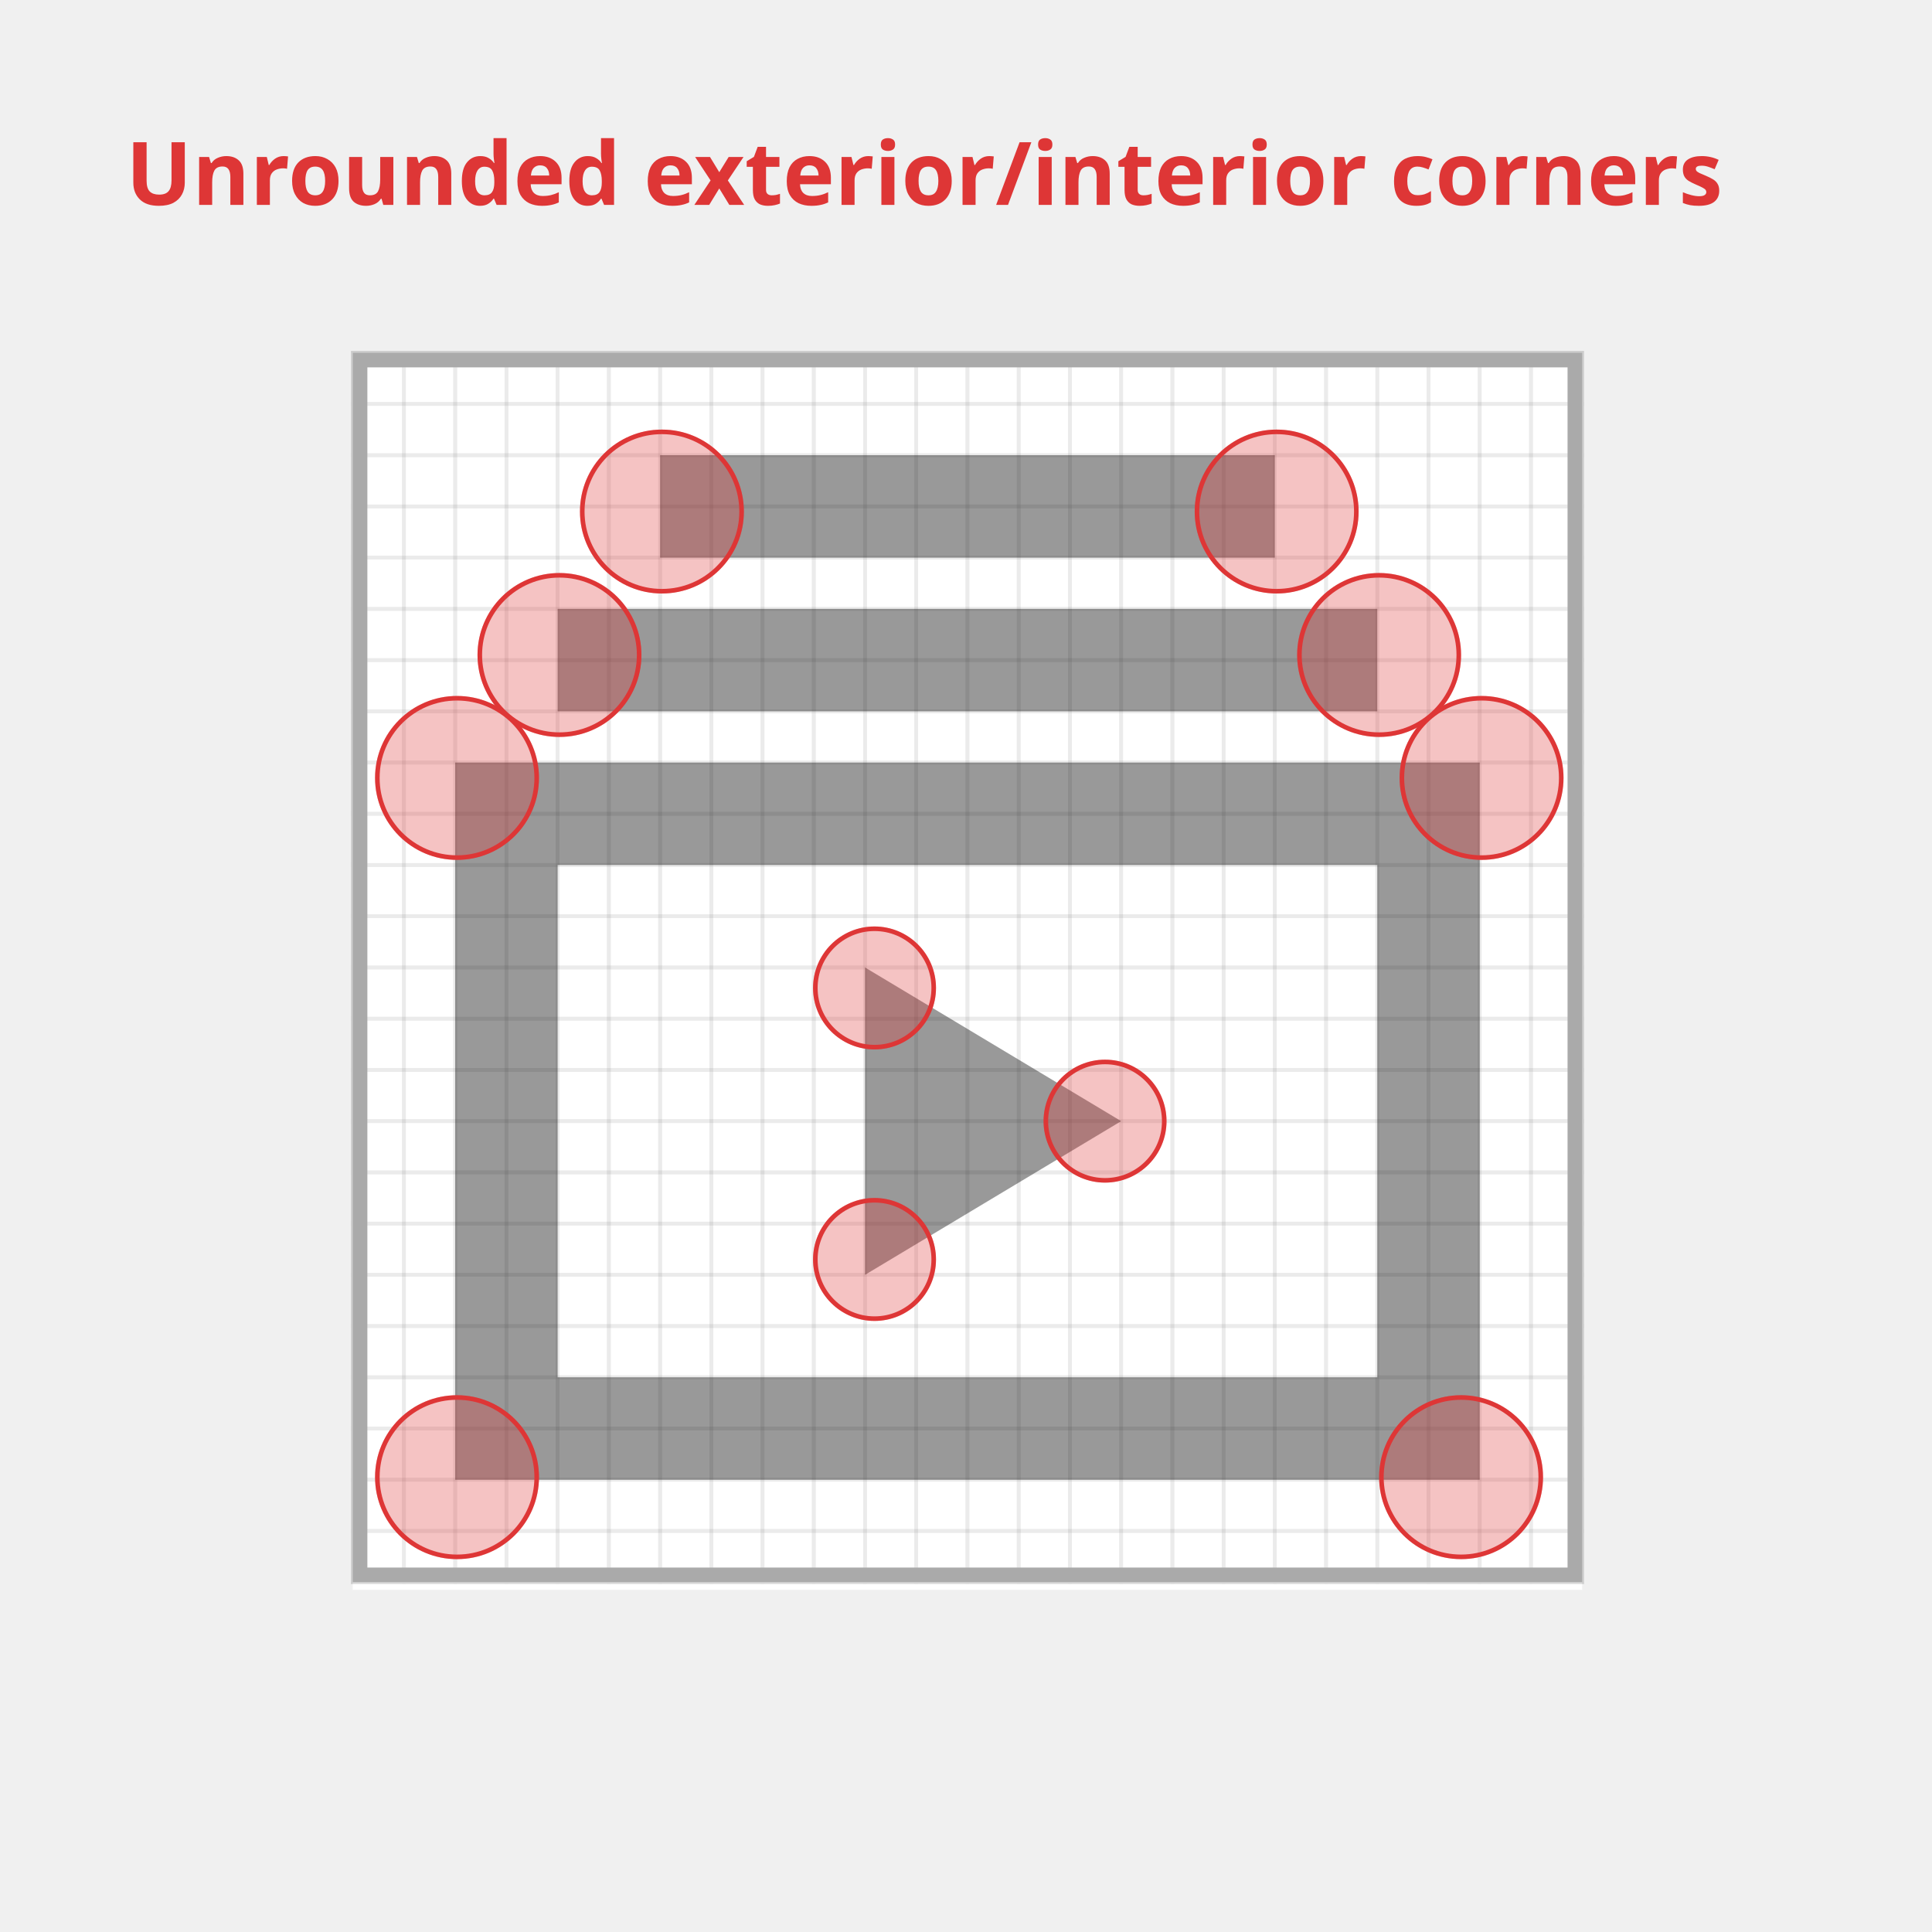
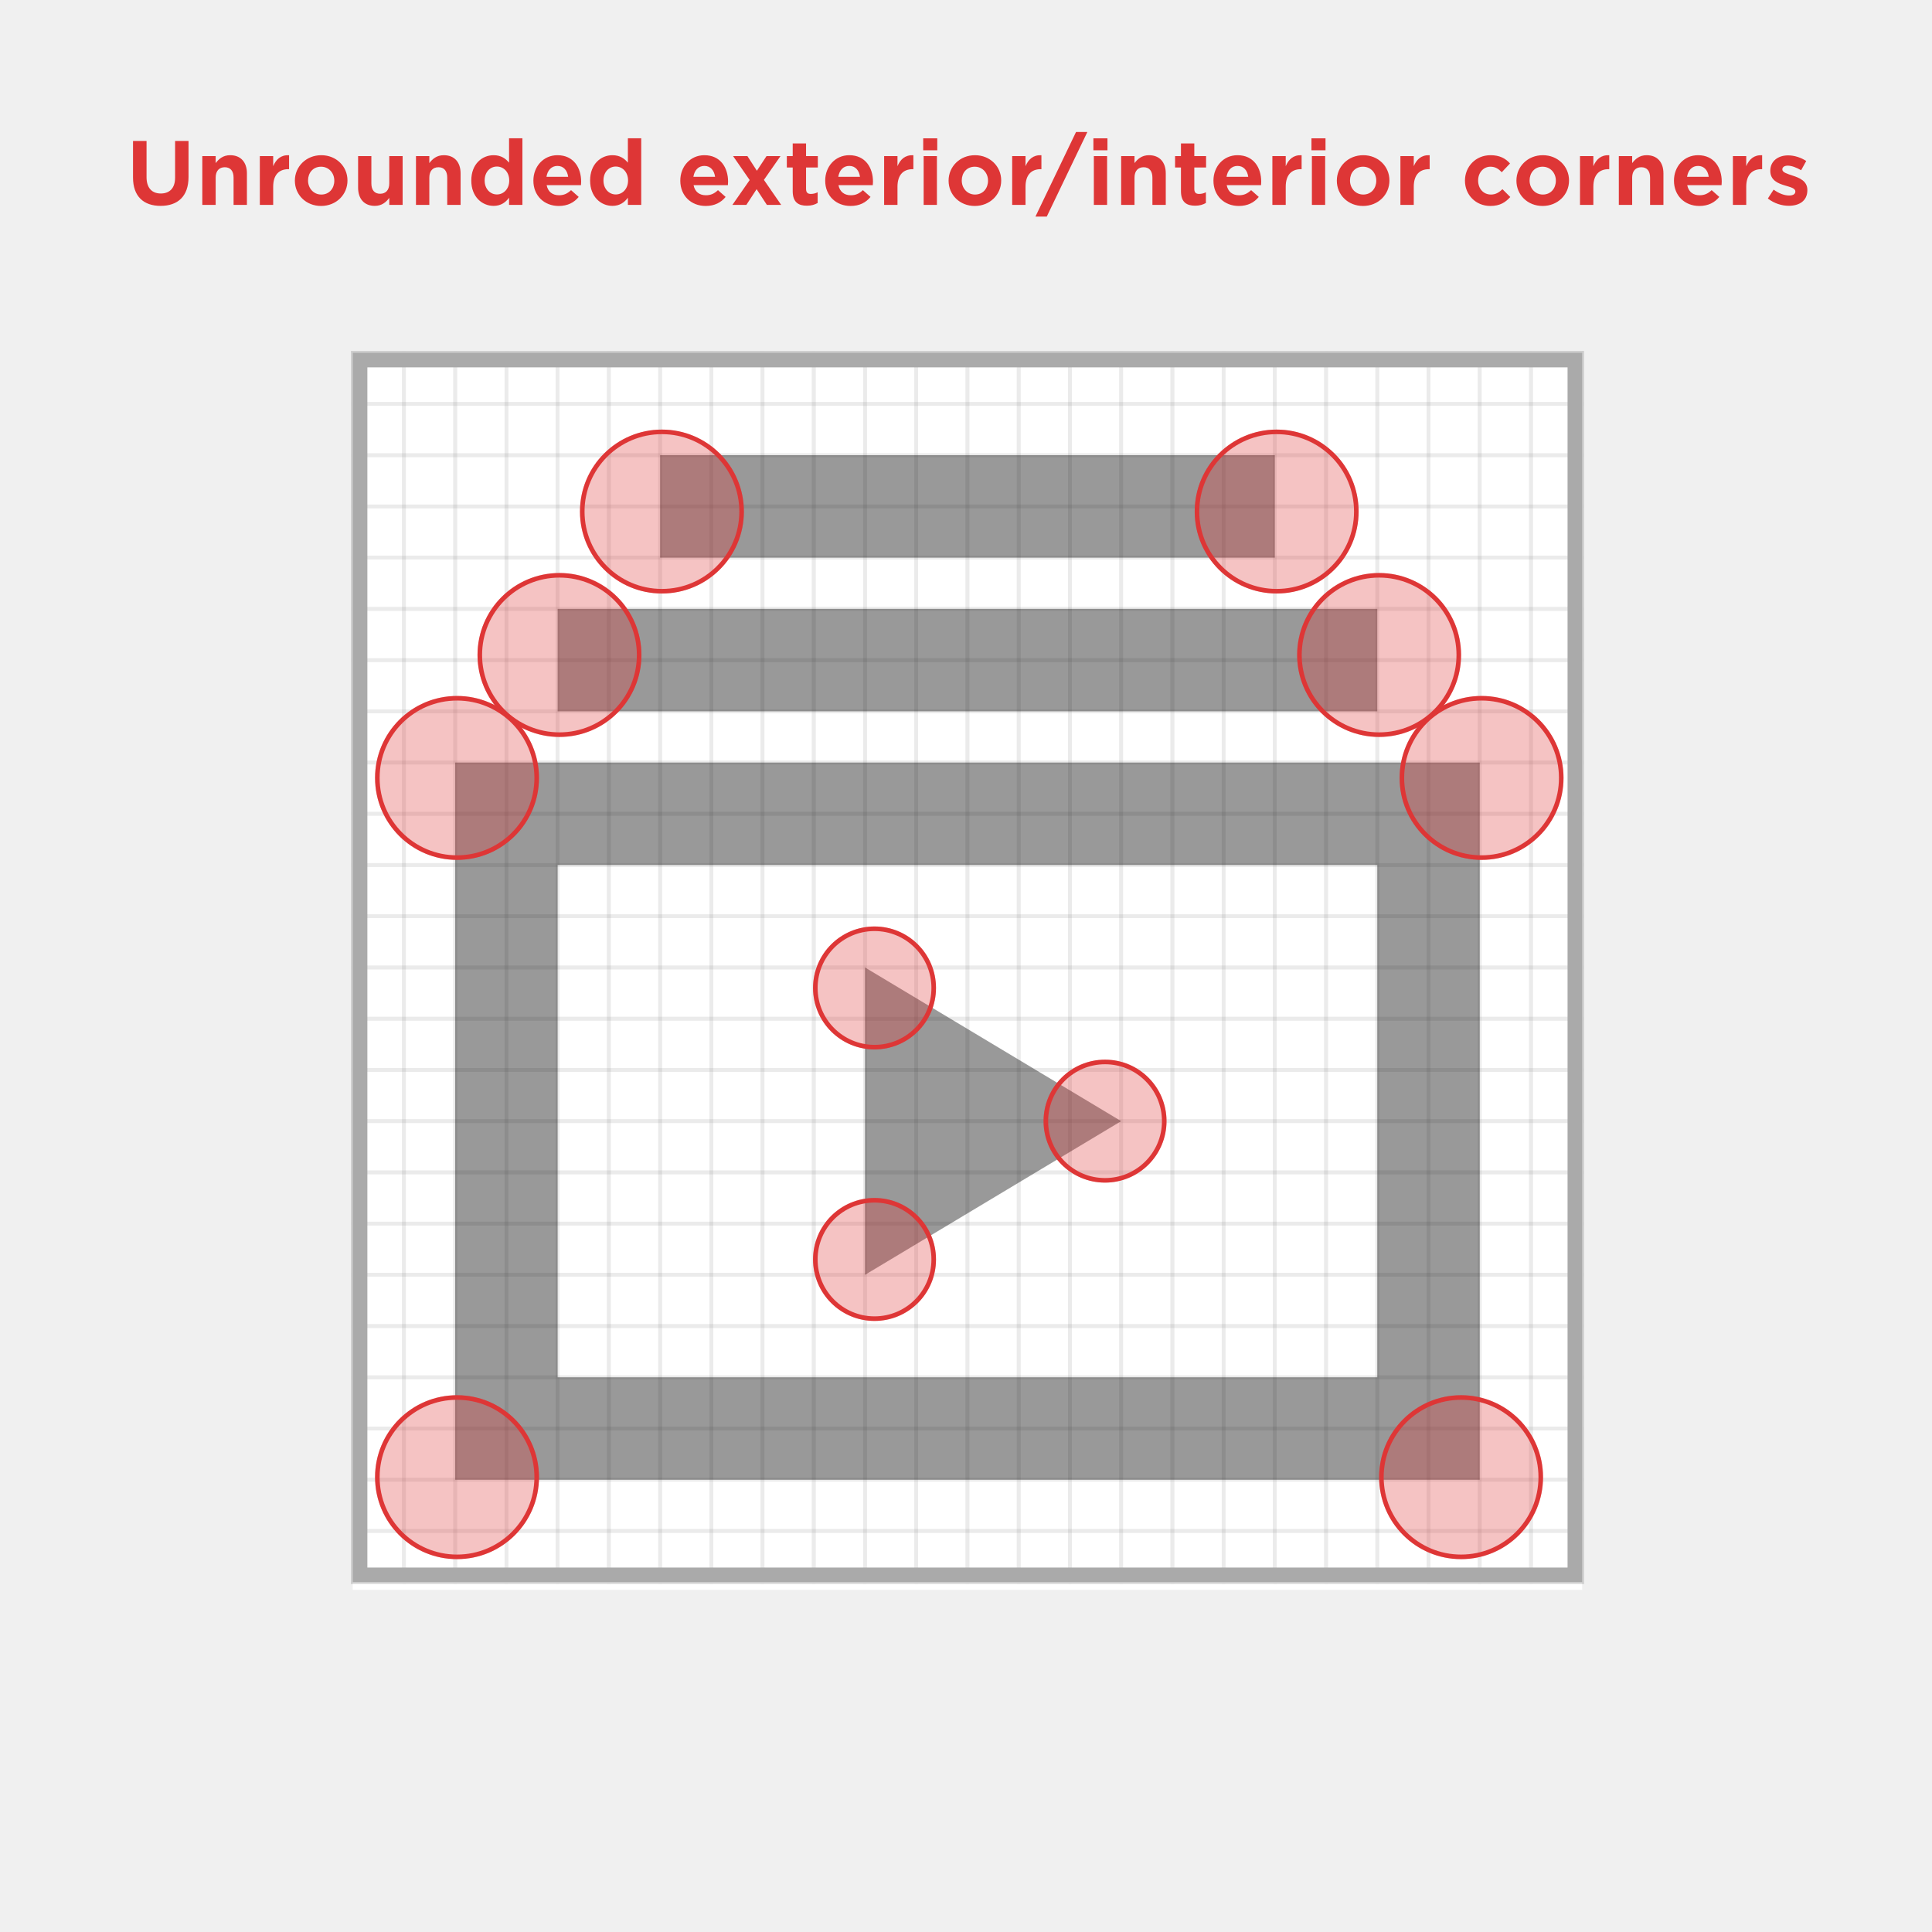
- <svg xmlns="http://www.w3.org/2000/svg" xmlns:xlink="http://www.w3.org/1999/xlink" width="264px" height="264px" viewBox="0 0 264 264" version="1.1">
+ <svg xmlns="http://www.w3.org/2000/svg" xmlns:xlink="http://www.w3.org/1999/xlink" width="264" height="264" viewBox="0 0 264 264">
  <defs>
-     <circle id="path-1" cx="158.45" cy="53.9" r="11.2" />
-     <circle id="path-2" cx="74.45" cy="53.9" r="11.2" />
-     <circle id="path-3" cx="60.45" cy="73.5" r="11.2" />
-     <circle id="path-4" cx="172.45" cy="73.5" r="11.2" />
-     <circle id="path-5" cx="186.45" cy="90.3" r="11.2" />
-     <circle id="path-6" cx="135" cy="137.2" r="8.4" />
-     <circle id="path-7" cx="103.5" cy="156.1" r="8.4" />
-     <circle id="path-8" cx="103.5" cy="119" r="8.4" />
-     <circle id="path-9" cx="46.45" cy="90.3" r="11.2" />
-     <circle id="path-10" cx="183.65" cy="185.85" r="11.2" />
-     <circle id="path-11" cx="46.45" cy="185.85" r="11.2" />
+     <circle id="avoid--5-a" cx="158.45" cy="53.9" r="11.2" />
+     <circle id="avoid--5-b" cx="74.45" cy="53.9" r="11.2" />
+     <circle id="avoid--5-c" cx="60.45" cy="73.5" r="11.2" />
+     <circle id="avoid--5-d" cx="172.45" cy="73.5" r="11.2" />
+     <circle id="avoid--5-e" cx="186.45" cy="90.3" r="11.2" />
+     <circle id="avoid--5-f" cx="135" cy="137.2" r="8.4" />
+     <circle id="avoid--5-g" cx="103.5" cy="156.1" r="8.4" />
+     <circle id="avoid--5-h" cx="103.5" cy="119" r="8.4" />
+     <circle id="avoid--5-i" cx="46.45" cy="90.3" r="11.2" />
+     <circle id="avoid--5-j" cx="183.65" cy="185.85" r="11.2" />
+     <circle id="avoid--5-k" cx="46.45" cy="185.85" r="11.2" />
  </defs>
-   <g id="Page-1" stroke="none" stroke-width="1" fill="none" fill-rule="evenodd">
-     <g id="Avoid-5">
-       <g id="Icon-Grid---Base---Zoomed" transform="translate(48.2, 48.2)">
-         <g id="Grid">
-           <rect id="Rectangle" fill="#FFFFFF" x="0" y="0" width="168" height="169.05" />
-           <g id="pixels" opacity="0.4" stroke="#000000" stroke-width="0.5">
-             <g id="Group" opacity="0.2">
-               <rect id="Rectangle-3" x="161" y="0" width="7" height="168" />
-               <rect id="Rectangle-3" x="154" y="0" width="7" height="168" />
-               <rect id="Rectangle-3" x="147" y="0" width="7" height="168" />
-               <rect id="Rectangle-3" x="140" y="0" width="7" height="168" />
-               <rect id="Rectangle-3" x="133" y="0" width="7" height="168" />
-               <rect id="Rectangle-3" x="126" y="0" width="7" height="168" />
-               <rect id="Rectangle-3" x="119" y="0" width="7" height="168" />
-               <rect id="Rectangle-3" x="112" y="0" width="7" height="168" />
-               <rect id="Rectangle-3" x="105" y="0" width="7" height="168" />
-               <rect id="Rectangle-3" x="98" y="0" width="7" height="168" />
-               <rect id="Rectangle-3" x="91" y="0" width="7" height="168" />
-               <rect id="Rectangle-3" x="84" y="0" width="7" height="168" />
-               <rect id="Rectangle-3" x="77" y="0" width="7" height="168" />
-               <rect id="Rectangle-3" x="70" y="0" width="7" height="168" />
-               <rect id="Rectangle-3" x="63" y="0" width="7" height="168" />
-               <rect id="Rectangle-3" x="56" y="0" width="7" height="168" />
-               <rect id="Rectangle-3" x="49" y="0" width="7" height="168" />
-               <rect id="Rectangle-3" x="42" y="0" width="7" height="168" />
-               <rect id="Rectangle-3" x="35" y="0" width="7" height="168" />
-               <rect id="Rectangle-3" x="28" y="0" width="7" height="168" />
-               <rect id="Rectangle-3" x="21" y="0" width="7" height="168" />
-               <rect id="Rectangle-3" x="14" y="0" width="7" height="168" />
-               <rect id="Rectangle-3" x="7" y="0" width="7" height="168" />
-               <rect id="Rectangle-3" x="0" y="0" width="7" height="168" />
-             </g>
-             <g id="Group" opacity="0.2" transform="translate(84, 84) rotate(90) translate(-84, -84) ">
-               <rect id="Rectangle-3" x="161" y="0" width="7" height="168" />
-               <rect id="Rectangle-3" x="154" y="0" width="7" height="168" />
-               <rect id="Rectangle-3" x="147" y="0" width="7" height="168" />
-               <rect id="Rectangle-3" x="140" y="0" width="7" height="168" />
-               <rect id="Rectangle-3" x="133" y="0" width="7" height="168" />
-               <rect id="Rectangle-3" x="126" y="0" width="7" height="168" />
-               <rect id="Rectangle-3" x="119" y="0" width="7" height="168" />
-               <rect id="Rectangle-3" x="112" y="0" width="7" height="168" />
-               <rect id="Rectangle-3" x="105" y="0" width="7" height="168" />
-               <rect id="Rectangle-3" x="98" y="0" width="7" height="168" />
-               <rect id="Rectangle-3" x="91" y="0" width="7" height="168" />
-               <rect id="Rectangle-3" x="84" y="0" width="7" height="168" />
-               <rect id="Rectangle-3" x="77" y="0" width="7" height="168" />
-               <rect id="Rectangle-3" x="70" y="0" width="7" height="168" />
-               <rect id="Rectangle-3" x="63" y="0" width="7" height="168" />
-               <rect id="Rectangle-3" x="56" y="0" width="7" height="168" />
-               <rect id="Rectangle-3" x="49" y="0" width="7" height="168" />
-               <rect id="Rectangle-3" x="42" y="0" width="7" height="168" />
-               <rect id="Rectangle-3" x="35" y="0" width="7" height="168" />
-               <rect id="Rectangle-3" x="28" y="0" width="7" height="168" />
-               <rect id="Rectangle-3" x="21" y="0" width="7" height="168" />
-               <rect id="Rectangle-3" x="14" y="0" width="7" height="168" />
-               <rect id="Rectangle-3" x="7" y="0" width="7" height="168" />
-               <rect id="Rectangle-3" x="0" y="0" width="7" height="168" />
-             </g>
-           </g>
-           <rect id="bounds" stroke="#AAAAAA" stroke-width="2" x="1" y="1" width="166" height="166" />
+   <g fill="none" fill-rule="evenodd">
+     <g transform="translate(48.2 48.2)">
+       <rect width="168" height="169.05" fill="#FFF" />
+       <g stroke="#000" stroke-width=".5" opacity=".4">
+         <g opacity=".2">
+           <rect width="7" height="168" x="161" />
+           <rect width="7" height="168" x="154" />
+           <rect width="7" height="168" x="147" />
+           <rect width="7" height="168" x="140" />
+           <rect width="7" height="168" x="133" />
+           <rect width="7" height="168" x="126" />
+           <rect width="7" height="168" x="119" />
+           <rect width="7" height="168" x="112" />
+           <rect width="7" height="168" x="105" />
+           <rect width="7" height="168" x="98" />
+           <rect width="7" height="168" x="91" />
+           <rect width="7" height="168" x="84" />
+           <rect width="7" height="168" x="77" />
+           <rect width="7" height="168" x="70" />
+           <rect width="7" height="168" x="63" />
+           <rect width="7" height="168" x="56" />
+           <rect width="7" height="168" x="49" />
+           <rect width="7" height="168" x="42" />
+           <rect width="7" height="168" x="35" />
+           <rect width="7" height="168" x="28" />
+           <rect width="7" height="168" x="21" />
+           <rect width="7" height="168" x="14" />
+           <rect width="7" height="168" x="7" />
+           <rect width="7" height="168" />
+         </g>
+         <g opacity=".2" transform="rotate(90 84 84)">
+           <rect width="7" height="168" x="161" />
+           <rect width="7" height="168" x="154" />
+           <rect width="7" height="168" x="147" />
+           <rect width="7" height="168" x="140" />
+           <rect width="7" height="168" x="133" />
+           <rect width="7" height="168" x="126" />
+           <rect width="7" height="168" x="119" />
+           <rect width="7" height="168" x="112" />
+           <rect width="7" height="168" x="105" />
+           <rect width="7" height="168" x="98" />
+           <rect width="7" height="168" x="91" />
+           <rect width="7" height="168" x="84" />
+           <rect width="7" height="168" x="77" />
+           <rect width="7" height="168" x="70" />
+           <rect width="7" height="168" x="63" />
+           <rect width="7" height="168" x="56" />
+           <rect width="7" height="168" x="49" />
+           <rect width="7" height="168" x="42" />
+           <rect width="7" height="168" x="35" />
+           <rect width="7" height="168" x="28" />
+           <rect width="7" height="168" x="21" />
+           <rect width="7" height="168" x="14" />
+           <rect width="7" height="168" x="7" />
+           <rect width="7" height="168" />
        </g>
      </g>
-       <g id="Icon/Browse" opacity="0.4" transform="translate(48.2, 48.2)">
-         <rect id="bounds" x="0" y="0" width="168" height="168" />
-         <path d="M14,56 L154,56 L154,154 L14,154 L14,56 Z M28,70 L28,140 L140,140 L140,70 L28,70 Z M70,84 L105,105 L70,126 L70,84 Z M28,35 L140,35 L140,49 L28,49 L28,35 Z M42,14 L126,14 L126,28 L42,28 L42,14 Z" id="browse" fill="#000000" />
+       <rect width="166" height="166" x="1" y="1" stroke="#AAA" stroke-width="2" />
+     </g>
+     <g opacity=".4" transform="translate(48.2 48.2)">
+       <rect width="168" height="168" />
+       <path fill="#000" d="M14,56 L154,56 L154,154 L14,154 L14,56 Z M28,70 L28,140 L140,140 L140,70 L28,70 Z M70,84 L105,105 L70,126 L70,84 Z M28,35 L140,35 L140,49 L28,49 L28,35 Z M42,14 L126,14 L126,28 L42,28 L42,14 Z" />
+     </g>
+     <g transform="translate(16 16)">
+       <path fill="#DE3636" d="M5.945,12.132 C3.617,12.132 2.177,10.824 2.177,8.268 L2.177,3.264 L4.025,3.264 L4.025,8.208 C4.025,9.672 4.757,10.44 5.969,10.44 C7.181,10.44 7.925,9.708 7.925,8.28 L7.925,3.264 L9.761,3.264 L9.761,8.196 C9.761,10.836 8.285,12.132 5.945,12.132 Z M11.645,12 L11.645,5.328 L13.469,5.328 L13.469,6.288 C13.901,5.724 14.477,5.208 15.449,5.208 C16.889,5.208 17.741,6.156 17.741,7.692 L17.741,12 L15.917,12 L15.917,8.268 C15.917,7.344 15.473,6.852 14.717,6.852 C13.961,6.852 13.469,7.344 13.469,8.268 L13.469,12 L11.645,12 Z M19.505,12 L19.505,5.328 L21.329,5.328 L21.329,6.708 C21.725,5.772 22.373,5.16 23.501,5.208 L23.501,7.116 L23.405,7.116 C22.133,7.116 21.329,7.896 21.329,9.516 L21.329,12 L19.505,12 Z M27.869,12.144 C25.817,12.144 24.293,10.62 24.293,8.7 L24.293,8.676 C24.293,6.768 25.829,5.208 27.905,5.208 C29.957,5.208 31.481,6.744 31.481,8.652 L31.481,8.676 C31.481,10.596 29.945,12.144 27.869,12.144 Z M27.905,10.584 C29.009,10.584 29.681,9.72 29.681,8.7 L29.681,8.676 C29.681,7.656 28.949,6.78 27.869,6.78 C26.765,6.78 26.093,7.632 26.093,8.652 L26.093,8.676 C26.093,9.696 26.825,10.584 27.905,10.584 Z M35.213,12.132 C33.773,12.132 32.933,11.172 32.933,9.636 L32.933,5.328 L34.745,5.328 L34.745,9.06 C34.745,9.984 35.189,10.476 35.945,10.476 C36.701,10.476 37.193,9.984 37.193,9.06 L37.193,5.328 L39.017,5.328 L39.017,12 L37.193,12 L37.193,11.04 C36.761,11.616 36.185,12.132 35.213,12.132 Z M40.841,12 L40.841,5.328 L42.665,5.328 L42.665,6.288 C43.097,5.724 43.673,5.208 44.645,5.208 C46.085,5.208 46.937,6.156 46.937,7.692 L46.937,12 L45.113,12 L45.113,8.268 C45.113,7.344 44.669,6.852 43.913,6.852 C43.157,6.852 42.665,7.344 42.665,8.268 L42.665,12 L40.841,12 Z M51.905,10.572 C52.817,10.572 53.585,9.816 53.585,8.676 L53.585,8.652 C53.585,7.512 52.817,6.756 51.905,6.756 C50.993,6.756 50.225,7.488 50.225,8.652 L50.225,8.676 C50.225,9.816 50.993,10.572 51.905,10.572 Z M51.449,12.132 C49.889,12.132 48.401,10.908 48.401,8.676 L48.401,8.652 C48.401,6.432 49.865,5.208 51.449,5.208 C52.469,5.208 53.105,5.676 53.561,6.228 L53.561,2.892 L55.385,2.892 L55.385,12 L53.561,12 L53.561,11.016 C53.093,11.652 52.445,12.132 51.449,12.132 Z M60.353,12.144 C58.361,12.144 56.885,10.74 56.885,8.7 L56.885,8.676 C56.885,6.768 58.241,5.208 60.173,5.208 C62.381,5.208 63.413,6.924 63.413,8.82 C63.413,8.964 63.401,9.132 63.389,9.3 L58.697,9.3 C58.877,10.212 59.501,10.68 60.377,10.68 C61.037,10.68 61.505,10.476 62.033,9.984 L63.077,10.908 C62.453,11.676 61.565,12.144 60.353,12.144 Z M58.673,8.16 L61.637,8.16 C61.517,7.284 61.013,6.672 60.173,6.672 C59.357,6.672 58.817,7.26 58.673,8.16 Z M68.141,10.572 C69.053,10.572 69.821,9.816 69.821,8.676 L69.821,8.652 C69.821,7.512 69.053,6.756 68.141,6.756 C67.229,6.756 66.461,7.488 66.461,8.652 L66.461,8.676 C66.461,9.816 67.229,10.572 68.141,10.572 Z M67.685,12.132 C66.125,12.132 64.637,10.908 64.637,8.676 L64.637,8.652 C64.637,6.432 66.101,5.208 67.685,5.208 C68.705,5.208 69.341,5.676 69.797,6.228 L69.797,2.892 L71.621,2.892 L71.621,12 L69.797,12 L69.797,11.016 C69.329,11.652 68.681,12.132 67.685,12.132 Z M80.429,12.144 C78.437,12.144 76.961,10.74 76.961,8.7 L76.961,8.676 C76.961,6.768 78.317,5.208 80.249,5.208 C82.457,5.208 83.489,6.924 83.489,8.82 C83.489,8.964 83.477,9.132 83.465,9.3 L78.773,9.3 C78.953,10.212 79.577,10.68 80.453,10.68 C81.113,10.68 81.581,10.476 82.109,9.984 L83.153,10.908 C82.529,11.676 81.641,12.144 80.429,12.144 Z M78.749,8.16 L81.713,8.16 C81.593,7.284 81.089,6.672 80.249,6.672 C79.433,6.672 78.893,7.26 78.749,8.16 Z M86.129,5.328 L87.425,7.332 L88.745,5.328 L90.653,5.328 L88.385,8.58 L90.749,12 L88.793,12 L87.389,9.852 L85.985,12 L84.077,12 L86.441,8.604 L84.173,5.328 L86.129,5.328 Z M94.265,12.108 C93.113,12.108 92.321,11.652 92.321,10.116 L92.321,6.888 L91.517,6.888 L91.517,5.328 L92.321,5.328 L92.321,3.6 L94.145,3.6 L94.145,5.328 L95.753,5.328 L95.753,6.888 L94.145,6.888 L94.145,9.816 C94.145,10.284 94.349,10.5 94.793,10.5 C95.141,10.5 95.453,10.416 95.729,10.272 L95.729,11.736 C95.333,11.964 94.889,12.108 94.265,12.108 Z M100.229,12.144 C98.237,12.144 96.761,10.74 96.761,8.7 L96.761,8.676 C96.761,6.768 98.117,5.208 100.049,5.208 C102.257,5.208 103.289,6.924 103.289,8.82 C103.289,8.964 103.277,9.132 103.265,9.3 L98.573,9.3 C98.753,10.212 99.377,10.68 100.253,10.68 C100.913,10.68 101.381,10.476 101.909,9.984 L102.953,10.908 C102.329,11.676 101.441,12.144 100.229,12.144 Z M98.549,8.16 L101.513,8.16 C101.393,7.284 100.889,6.672 100.049,6.672 C99.233,6.672 98.693,7.26 98.549,8.16 Z M104.813,12 L104.813,5.328 L106.637,5.328 L106.637,6.708 C107.033,5.772 107.681,5.16 108.809,5.208 L108.809,7.116 L108.713,7.116 C107.441,7.116 106.637,7.896 106.637,9.516 L106.637,12 L104.813,12 Z M110.153,4.536 L110.153,2.904 L112.073,2.904 L112.073,4.536 L110.153,4.536 Z M110.213,12 L110.213,5.328 L112.025,5.328 L112.025,12 L110.213,12 Z M117.197,12.144 C115.145,12.144 113.621,10.62 113.621,8.7 L113.621,8.676 C113.621,6.768 115.157,5.208 117.233,5.208 C119.285,5.208 120.809,6.744 120.809,8.652 L120.809,8.676 C120.809,10.596 119.273,12.144 117.197,12.144 Z M117.233,10.584 C118.337,10.584 119.009,9.72 119.009,8.7 L119.009,8.676 C119.009,7.656 118.277,6.78 117.197,6.78 C116.093,6.78 115.421,7.632 115.421,8.652 L115.421,8.676 C115.421,9.696 116.153,10.584 117.233,10.584 Z M122.309,12 L122.309,5.328 L124.133,5.328 L124.133,6.708 C124.529,5.772 125.177,5.16 126.305,5.208 L126.305,7.116 L126.209,7.116 C124.937,7.116 124.133,7.896 124.133,9.516 L124.133,12 L122.309,12 Z M125.489,13.596 L131.033,2.04 L132.581,2.04 L127.037,13.596 L125.489,13.596 Z M133.409,4.536 L133.409,2.904 L135.329,2.904 L135.329,4.536 L133.409,4.536 Z M133.469,12 L133.469,5.328 L135.281,5.328 L135.281,12 L133.469,12 Z M137.201,12 L137.201,5.328 L139.025,5.328 L139.025,6.288 C139.457,5.724 140.033,5.208 141.005,5.208 C142.445,5.208 143.297,6.156 143.297,7.692 L143.297,12 L141.473,12 L141.473,8.268 C141.473,7.344 141.029,6.852 140.273,6.852 C139.517,6.852 139.025,7.344 139.025,8.268 L139.025,12 L137.201,12 Z M147.317,12.108 C146.165,12.108 145.373,11.652 145.373,10.116 L145.373,6.888 L144.569,6.888 L144.569,5.328 L145.373,5.328 L145.373,3.6 L147.197,3.6 L147.197,5.328 L148.805,5.328 L148.805,6.888 L147.197,6.888 L147.197,9.816 C147.197,10.284 147.401,10.5 147.845,10.5 C148.193,10.5 148.505,10.416 148.781,10.272 L148.781,11.736 C148.385,11.964 147.941,12.108 147.317,12.108 Z M153.281,12.144 C151.289,12.144 149.813,10.74 149.813,8.7 L149.813,8.676 C149.813,6.768 151.169,5.208 153.101,5.208 C155.309,5.208 156.341,6.924 156.341,8.82 C156.341,8.964 156.329,9.132 156.317,9.3 L151.625,9.3 C151.805,10.212 152.429,10.68 153.305,10.68 C153.965,10.68 154.433,10.476 154.961,9.984 L156.005,10.908 C155.381,11.676 154.493,12.144 153.281,12.144 Z M151.601,8.16 L154.565,8.16 C154.445,7.284 153.941,6.672 153.101,6.672 C152.285,6.672 151.745,7.26 151.601,8.16 Z M157.865,12 L157.865,5.328 L159.689,5.328 L159.689,6.708 C160.085,5.772 160.733,5.16 161.861,5.208 L161.861,7.116 L161.765,7.116 C160.493,7.116 159.689,7.896 159.689,9.516 L159.689,12 L157.865,12 Z M163.205,4.536 L163.205,2.904 L165.125,2.904 L165.125,4.536 L163.205,4.536 Z M163.265,12 L163.265,5.328 L165.077,5.328 L165.077,12 L163.265,12 Z M170.249,12.144 C168.197,12.144 166.673,10.62 166.673,8.7 L166.673,8.676 C166.673,6.768 168.209,5.208 170.285,5.208 C172.337,5.208 173.861,6.744 173.861,8.652 L173.861,8.676 C173.861,10.596 172.325,12.144 170.249,12.144 Z M170.285,10.584 C171.389,10.584 172.061,9.72 172.061,8.7 L172.061,8.676 C172.061,7.656 171.329,6.78 170.249,6.78 C169.145,6.78 168.473,7.632 168.473,8.652 L168.473,8.676 C168.473,9.696 169.205,10.584 170.285,10.584 Z M175.361,12 L175.361,5.328 L177.185,5.328 L177.185,6.708 C177.581,5.772 178.229,5.16 179.357,5.208 L179.357,7.116 L179.261,7.116 C177.989,7.116 177.185,7.896 177.185,9.516 L177.185,12 L175.361,12 Z M187.649,12.144 C185.645,12.144 184.181,10.608 184.181,8.7 L184.181,8.676 C184.181,6.78 185.633,5.208 187.673,5.208 C188.921,5.208 189.713,5.64 190.337,6.336 L189.209,7.536 C188.777,7.08 188.345,6.78 187.661,6.78 C186.677,6.78 185.981,7.632 185.981,8.652 L185.981,8.676 C185.981,9.732 186.665,10.584 187.733,10.584 C188.381,10.584 188.837,10.296 189.305,9.852 L190.373,10.92 C189.725,11.64 188.969,12.144 187.649,12.144 Z M194.789,12.144 C192.737,12.144 191.213,10.62 191.213,8.7 L191.213,8.676 C191.213,6.768 192.749,5.208 194.825,5.208 C196.877,5.208 198.401,6.744 198.401,8.652 L198.401,8.676 C198.401,10.596 196.865,12.144 194.789,12.144 Z M194.825,10.584 C195.929,10.584 196.601,9.72 196.601,8.7 L196.601,8.676 C196.601,7.656 195.869,6.78 194.789,6.78 C193.685,6.78 193.013,7.632 193.013,8.652 L193.013,8.676 C193.013,9.696 193.745,10.584 194.825,10.584 Z M199.901,12 L199.901,5.328 L201.725,5.328 L201.725,6.708 C202.121,5.772 202.769,5.16 203.897,5.208 L203.897,7.116 L203.801,7.116 C202.529,7.116 201.725,7.896 201.725,9.516 L201.725,12 L199.901,12 Z M205.205,12 L205.205,5.328 L207.029,5.328 L207.029,6.288 C207.461,5.724 208.037,5.208 209.009,5.208 C210.449,5.208 211.301,6.156 211.301,7.692 L211.301,12 L209.477,12 L209.477,8.268 C209.477,7.344 209.033,6.852 208.277,6.852 C207.521,6.852 207.029,7.344 207.029,8.268 L207.029,12 L205.205,12 Z M216.209,12.144 C214.217,12.144 212.741,10.74 212.741,8.7 L212.741,8.676 C212.741,6.768 214.097,5.208 216.029,5.208 C218.237,5.208 219.269,6.924 219.269,8.82 C219.269,8.964 219.257,9.132 219.245,9.3 L214.553,9.3 C214.733,10.212 215.357,10.68 216.233,10.68 C216.893,10.68 217.361,10.476 217.889,9.984 L218.933,10.908 C218.309,11.676 217.421,12.144 216.209,12.144 Z M214.529,8.16 L217.493,8.16 C217.373,7.284 216.869,6.672 216.029,6.672 C215.213,6.672 214.673,7.26 214.529,8.16 Z M220.793,12 L220.793,5.328 L222.617,5.328 L222.617,6.708 C223.013,5.772 223.661,5.16 224.789,5.208 L224.789,7.116 L224.693,7.116 C223.421,7.116 222.617,7.896 222.617,9.516 L222.617,12 L220.793,12 Z M228.425,12.12 C227.489,12.12 226.445,11.808 225.569,11.124 L226.361,9.912 C227.081,10.44 227.849,10.716 228.473,10.716 C229.049,10.716 229.325,10.5 229.325,10.176 L229.325,10.152 C229.325,9.72 228.665,9.576 227.921,9.348 C226.973,9.072 225.905,8.64 225.905,7.356 L225.905,7.332 C225.905,5.988 226.997,5.232 228.341,5.232 C229.181,5.232 230.093,5.52 230.813,6 L230.117,7.26 C229.457,6.876 228.797,6.636 228.293,6.636 C227.813,6.636 227.549,6.852 227.549,7.14 L227.549,7.164 C227.549,7.56 228.209,7.74 228.941,7.992 C229.877,8.292 230.969,8.736 230.969,9.96 L230.969,9.984 C230.969,11.448 229.865,12.12 228.425,12.12 Z" />
+       <use fill="#DE3636" fill-opacity=".3" xlink:href="#avoid--5-a" />
+       <circle cx="158.45" cy="53.9" r="10.887" stroke="#DE3636" stroke-width=".625" />
+       <use fill="#DE3636" fill-opacity=".3" xlink:href="#avoid--5-b" />
+       <circle cx="74.45" cy="53.9" r="10.887" stroke="#DE3636" stroke-width=".625" />
+       <use fill="#DE3636" fill-opacity=".3" xlink:href="#avoid--5-c" />
+       <circle cx="60.45" cy="73.5" r="10.887" stroke="#DE3636" stroke-width=".625" />
+       <use fill="#DE3636" fill-opacity=".3" xlink:href="#avoid--5-d" />
+       <circle cx="172.45" cy="73.5" r="10.887" stroke="#DE3636" stroke-width=".625" />
+       <use fill="#DE3636" fill-opacity=".3" xlink:href="#avoid--5-e" />
+       <circle cx="186.45" cy="90.3" r="10.887" stroke="#DE3636" stroke-width=".625" />
+       <use fill="#DE3636" fill-opacity=".3" xlink:href="#avoid--5-f" />
+       <circle cx="135" cy="137.2" r="8.088" stroke="#DE3636" stroke-width=".625" />
+       <g>
+         <use fill="#DE3636" fill-opacity=".3" xlink:href="#avoid--5-g" />
+         <circle cx="103.5" cy="156.1" r="8.088" stroke="#DE3636" stroke-width=".625" />
      </g>
-       <g id="Guides" transform="translate(16, 16)">
-         <text id="Unrounded-exterior/i" font-family="GothamSSm-Bold, Gotham SSm" font-size="12" font-weight="bold" fill="#DE3636">
-           <tspan x="1.205" y="12">Unrounded exterior/interior corners</tspan>
-         </text>
-         <g id="guide">
-           <use fill-opacity="0.3" fill="#DE3636" fill-rule="evenodd" xlink:href="#path-1" />
-           <circle stroke="#DE3636" stroke-width="0.625" cx="158.45" cy="53.9" r="10.887" />
-         </g>
-         <g id="guide">
-           <use fill-opacity="0.3" fill="#DE3636" fill-rule="evenodd" xlink:href="#path-2" />
-           <circle stroke="#DE3636" stroke-width="0.625" cx="74.45" cy="53.9" r="10.887" />
-         </g>
-         <g id="guide">
-           <use fill-opacity="0.3" fill="#DE3636" fill-rule="evenodd" xlink:href="#path-3" />
-           <circle stroke="#DE3636" stroke-width="0.625" cx="60.45" cy="73.5" r="10.887" />
-         </g>
-         <g id="guide">
-           <use fill-opacity="0.3" fill="#DE3636" fill-rule="evenodd" xlink:href="#path-4" />
-           <circle stroke="#DE3636" stroke-width="0.625" cx="172.45" cy="73.5" r="10.887" />
-         </g>
-         <g id="guide">
-           <use fill-opacity="0.3" fill="#DE3636" fill-rule="evenodd" xlink:href="#path-5" />
-           <circle stroke="#DE3636" stroke-width="0.625" cx="186.45" cy="90.3" r="10.887" />
-         </g>
-         <g id="guide">
-           <use fill-opacity="0.3" fill="#DE3636" fill-rule="evenodd" xlink:href="#path-6" />
-           <circle stroke="#DE3636" stroke-width="0.625" cx="135" cy="137.2" r="8.088" />
-         </g>
-         <g id="guide">
-           <use fill-opacity="0.3" fill="#DE3636" fill-rule="evenodd" xlink:href="#path-7" />
-           <circle stroke="#DE3636" stroke-width="0.625" cx="103.5" cy="156.1" r="8.088" />
-         </g>
-         <g id="guide">
-           <use fill-opacity="0.3" fill="#DE3636" fill-rule="evenodd" xlink:href="#path-8" />
-           <circle stroke="#DE3636" stroke-width="0.625" cx="103.5" cy="119" r="8.088" />
-         </g>
-         <g id="guide">
-           <use fill-opacity="0.3" fill="#DE3636" fill-rule="evenodd" xlink:href="#path-9" />
-           <circle stroke="#DE3636" stroke-width="0.625" cx="46.45" cy="90.3" r="10.887" />
-         </g>
-         <g id="guide">
-           <use fill-opacity="0.3" fill="#DE3636" fill-rule="evenodd" xlink:href="#path-10" />
-           <circle stroke="#DE3636" stroke-width="0.625" cx="183.65" cy="185.85" r="10.887" />
-         </g>
-         <g id="guide">
-           <use fill-opacity="0.3" fill="#DE3636" fill-rule="evenodd" xlink:href="#path-11" />
-           <circle stroke="#DE3636" stroke-width="0.625" cx="46.45" cy="185.85" r="10.887" />
-         </g>
+       <g>
+         <use fill="#DE3636" fill-opacity=".3" xlink:href="#avoid--5-h" />
+         <circle cx="103.5" cy="119" r="8.088" stroke="#DE3636" stroke-width=".625" />
+       </g>
+       <g>
+         <use fill="#DE3636" fill-opacity=".3" xlink:href="#avoid--5-i" />
+         <circle cx="46.45" cy="90.3" r="10.887" stroke="#DE3636" stroke-width=".625" />
+       </g>
+       <g>
+         <use fill="#DE3636" fill-opacity=".3" xlink:href="#avoid--5-j" />
+         <circle cx="183.65" cy="185.85" r="10.887" stroke="#DE3636" stroke-width=".625" />
+       </g>
+       <g>
+         <use fill="#DE3636" fill-opacity=".3" xlink:href="#avoid--5-k" />
+         <circle cx="46.45" cy="185.85" r="10.887" stroke="#DE3636" stroke-width=".625" />
      </g>
    </g>
  </g>
</svg>
